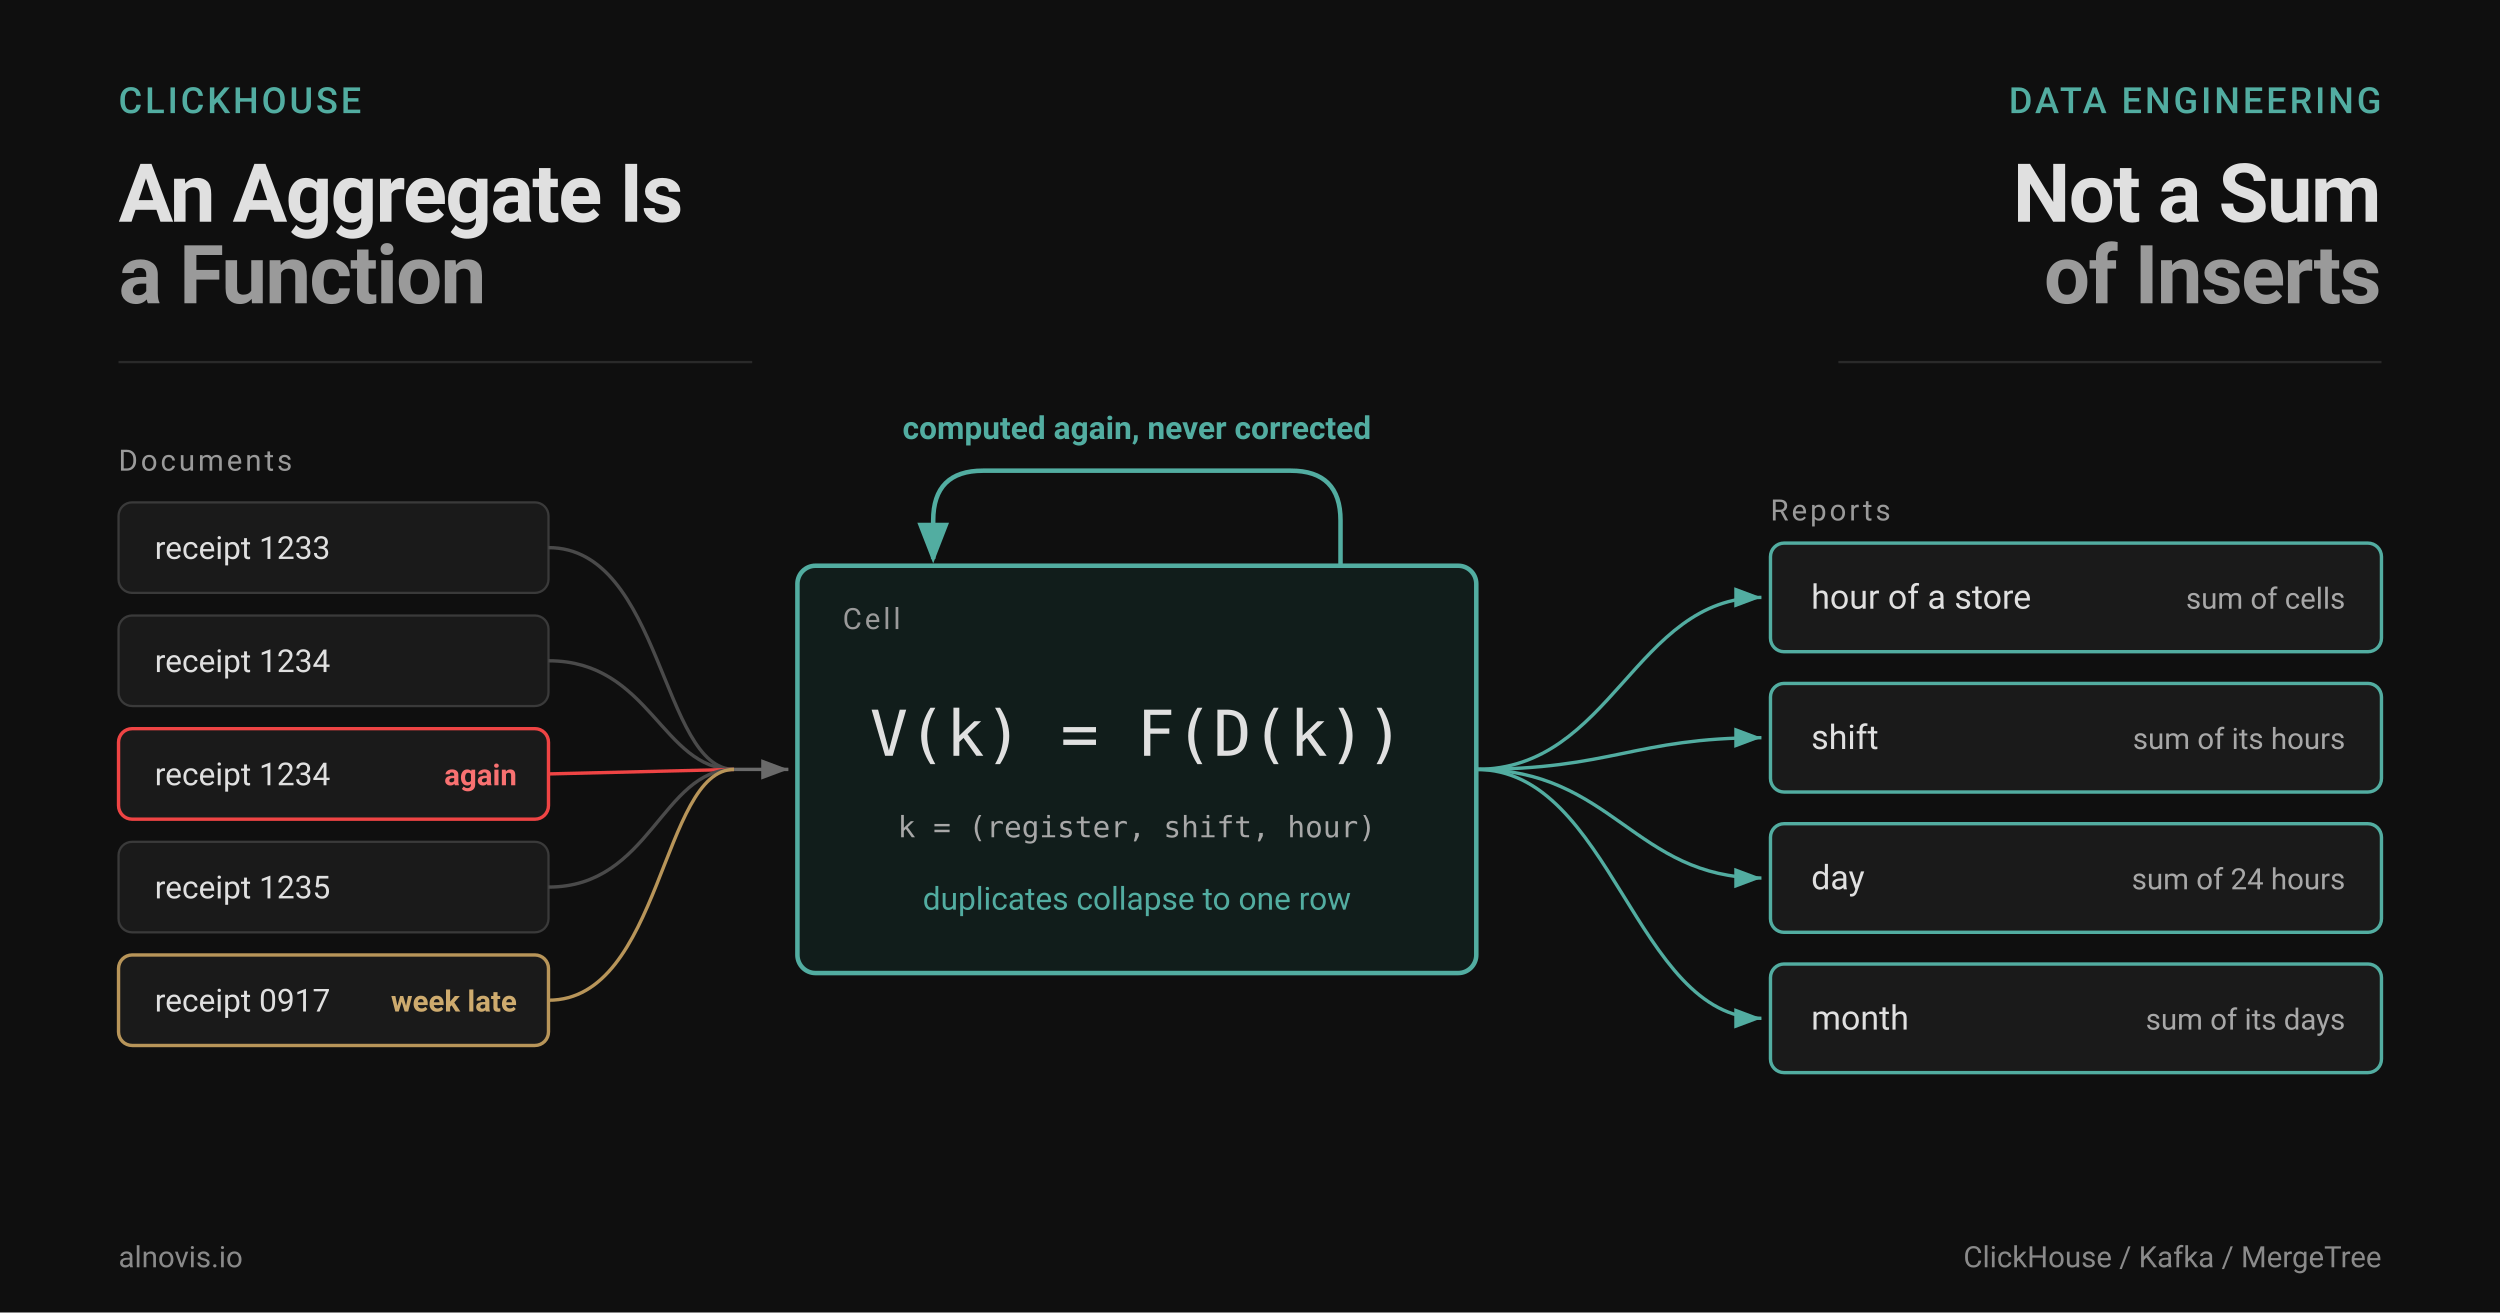
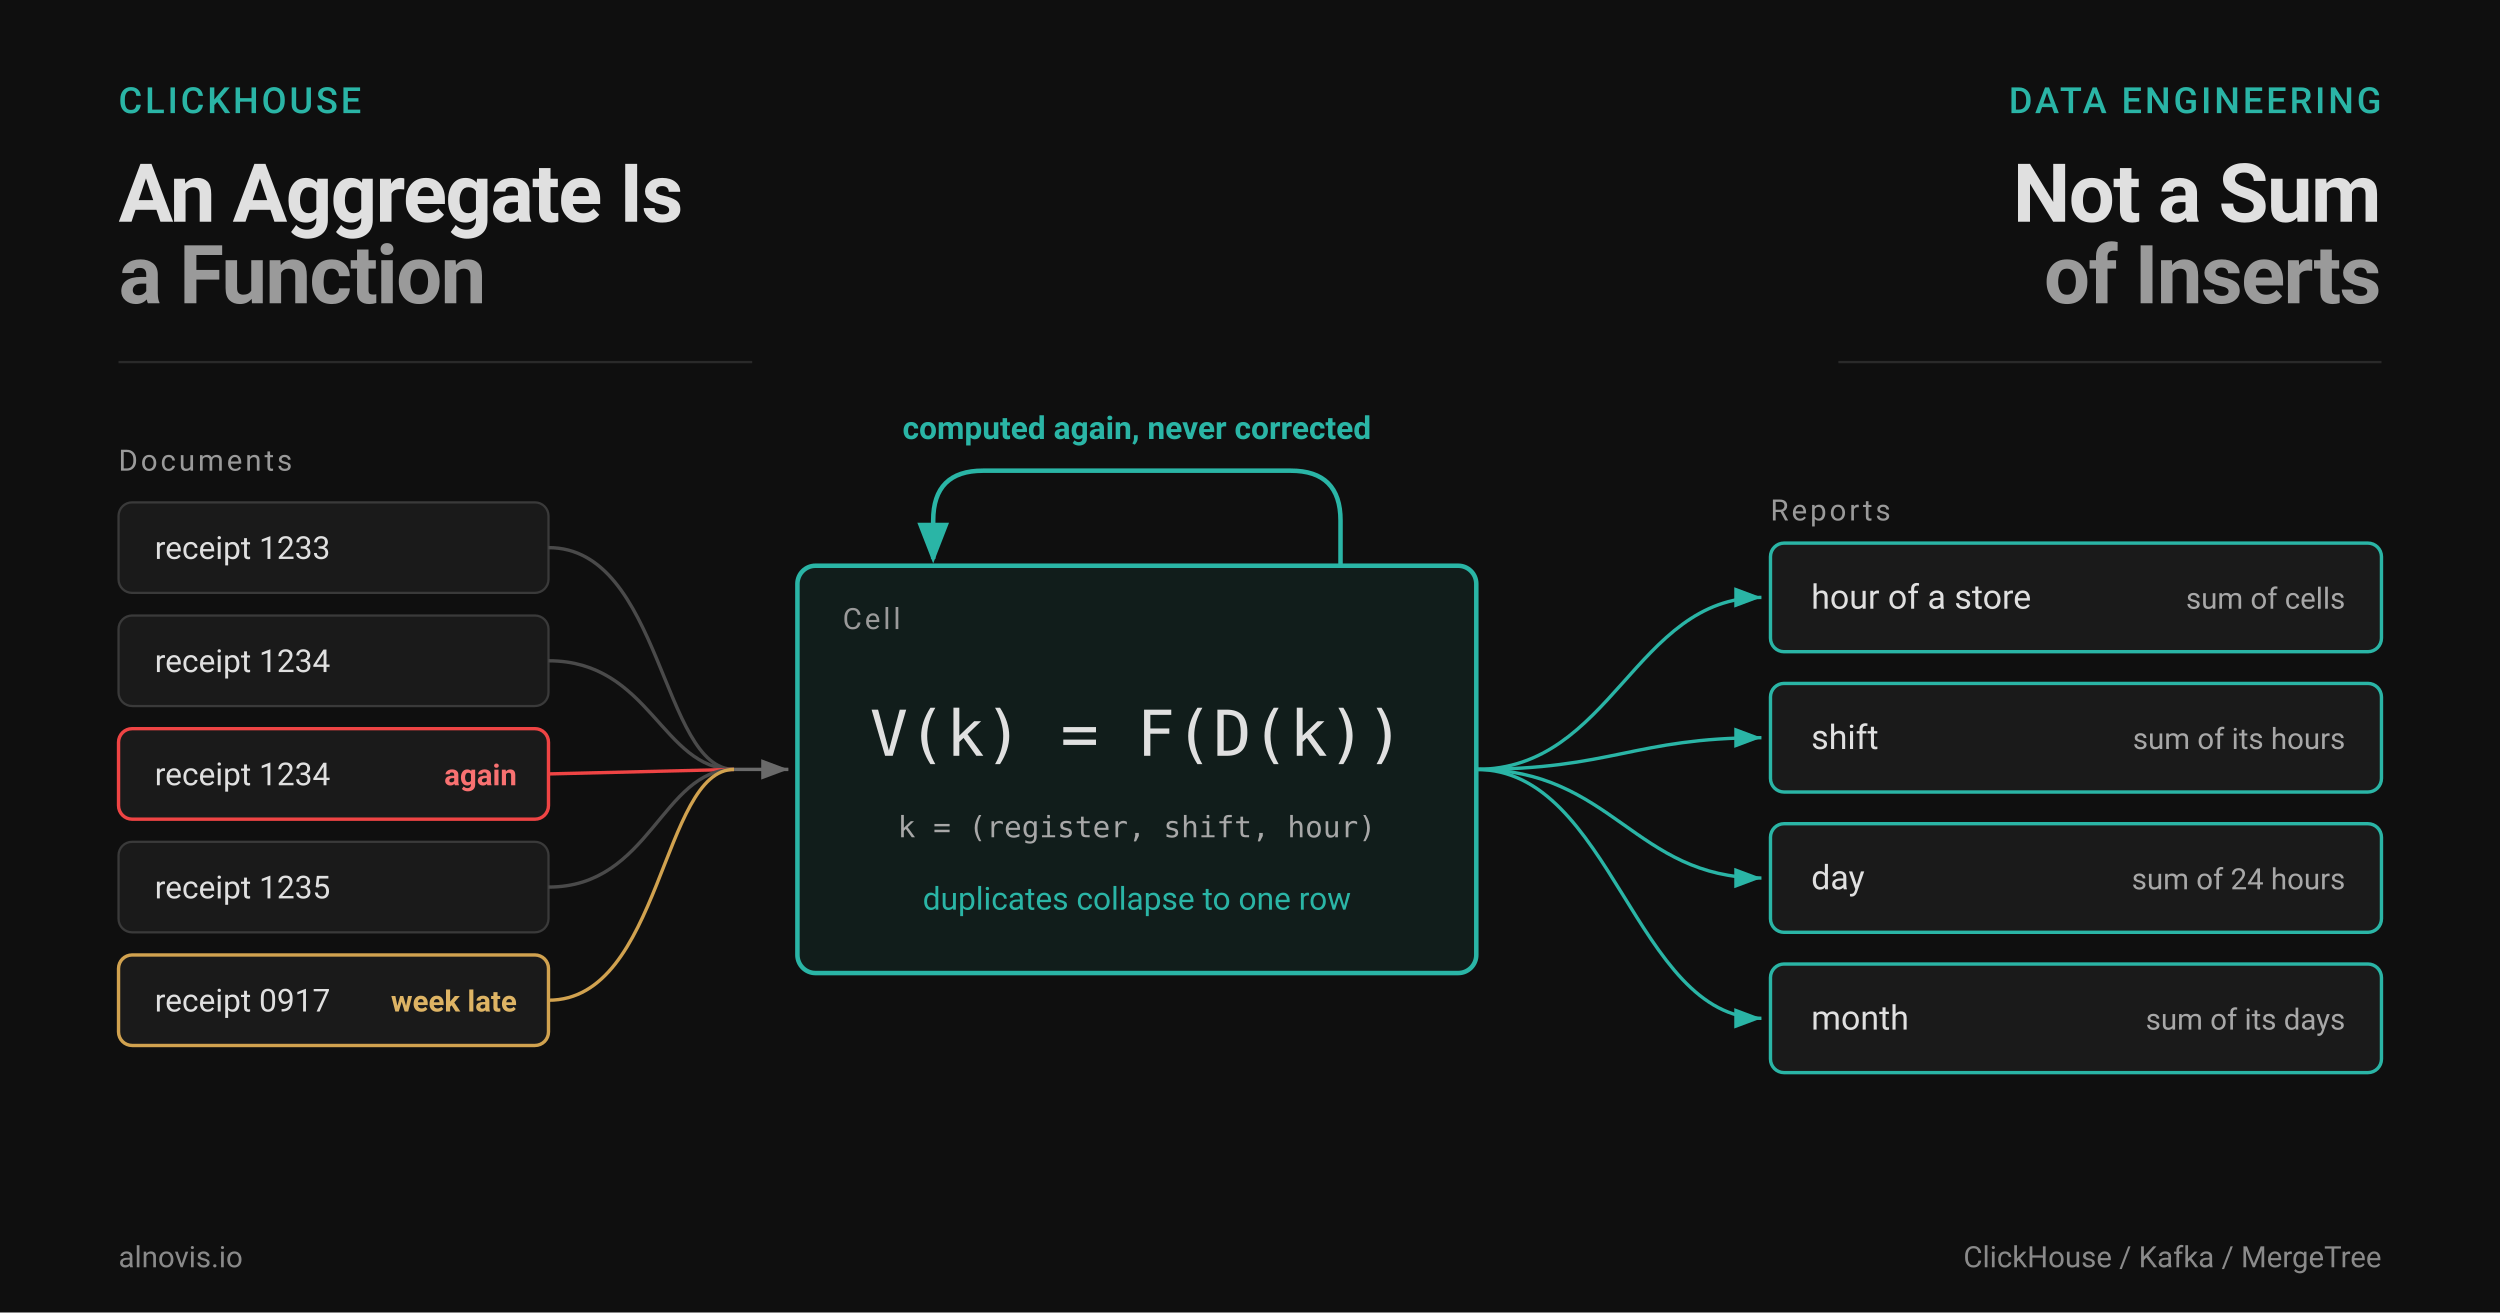
<svg xmlns="http://www.w3.org/2000/svg" width="1200" height="630" viewBox="75 50 1050 580">
  <style>
    text { font-family: -apple-system, BlinkMacSystemFont, "Segoe UI", Roboto, sans-serif; }
    .bg { fill: #0f0f0f; }
    .text { fill: #e0e0e0; }
    .mono { font-family: "SF Mono", "Fira Code", "Cascadia Code", monospace; }
    .title { font-size: 36px; font-weight: 600; letter-spacing: -0.02em; }
-     .subtitle { font-size: 16px; fill: #52ada1; font-weight: 500; letter-spacing: 0.08em; }
+     .subtitle { font-size: 16px; fill: #2ab5a6; font-weight: 500; letter-spacing: 0.08em; }
    .label { font-size: 13px; fill: #9a9a9a; letter-spacing: 0.1em; text-transform: uppercase; }
    .sub { font-size: 13px; fill: #a8a8a8; }
-     .accent { fill: #52ada1; }
+     .accent { fill: #2ab5a6; }
    .line-v { stroke: #2a2a2a; stroke-width: 1; }
    .chip { fill: #1a1a1a; stroke: #3a3a3a; stroke-width: 1; }
    .chip-dup { fill: #1a1a1a; stroke: #ef4444; stroke-width: 1.5; }
-     .chip-late { fill: #1a1a1a; stroke: #b89559; stroke-width: 1.5; }
+     .chip-late { fill: #1a1a1a; stroke: #d1a24f; stroke-width: 1.5; }
    .feed { stroke: #4a4a4a; stroke-width: 1.5; fill: none; }
-     .cell { fill: #111d1b; stroke: #52ada1; stroke-width: 2; }
-     .report { fill: #1a1a1a; stroke: #52ada1; stroke-width: 1.5; }
-     .arrow { stroke: #52ada1; stroke-width: 1.5; fill: none; marker-end: url(#arrow); }
-     .loop { stroke: #52ada1; stroke-width: 2; fill: none; marker-end: url(#arrow-loop); }
+     .cell { fill: #111d1b; stroke: #2ab5a6; stroke-width: 2; }
+     .report { fill: #1a1a1a; stroke: #2ab5a6; stroke-width: 1.5; }
+     .arrow { stroke: #2ab5a6; stroke-width: 1.5; fill: none; marker-end: url(#arrow); }
+     .loop { stroke: #2ab5a6; stroke-width: 2; fill: none; marker-end: url(#arrow-loop); }
  </style>
  <rect class="bg" width="1200" height="630" />
  <defs>
    <marker id="arrow" markerWidth="8" markerHeight="6" refX="8" refY="3" orient="auto">
-       <polygon points="0 0, 8 3, 0 6" fill="#52ada1" />
+       <polygon points="0 0, 8 3, 0 6" fill="#2ab5a6" />
    </marker>
    <marker id="arrow-feed" markerWidth="8" markerHeight="6" refX="8" refY="3" orient="auto">
      <polygon points="0 0, 8 3, 0 6" fill="#6a6a6a" />
    </marker>
    <marker id="arrow-loop" markerWidth="9" markerHeight="7" refX="8" refY="3.5" orient="auto">
-       <polygon points="0 0, 9 3.5, 0 7" fill="#52ada1" />
+       <polygon points="0 0, 9 3.5, 0 7" fill="#2ab5a6" />
    </marker>
  </defs>
  <text x="100" y="100" class="subtitle">CLICKHOUSE</text>
  <text x="100" y="148" class="text title">An Aggregate Is</text>
  <text x="100" y="184" class="text title" style="fill: #9a9a9a">a Function</text>
  <line x1="100" y1="210" x2="380" y2="210" class="line-v" />
  <text x="1100" y="100" text-anchor="end" class="subtitle">DATA ENGINEERING</text>
  <text x="1100" y="148" text-anchor="end" class="text title">Not a Sum</text>
  <text x="1100" y="184" text-anchor="end" class="text title" style="fill: #9a9a9a">of Inserts</text>
  <line x1="860" y1="210" x2="1100" y2="210" class="line-v" />
  <text x="100" y="258" class="label">Documents</text>
  <rect x="100" y="272" width="190" height="40" rx="6" class="chip" />
  <text x="116" y="297" class="text" style="font-size: 14px">receipt 1233</text>
  <rect x="100" y="322" width="190" height="40" rx="6" class="chip" />
  <text x="116" y="347" class="text" style="font-size: 14px">receipt 1234</text>
  <rect x="100" y="372" width="190" height="40" rx="6" class="chip-dup" />
  <text x="116" y="397" class="text" style="font-size: 14px">receipt 1234</text>
  <text x="276" y="397" text-anchor="end" style="font-size: 13px; fill: #f87171; font-weight: 600">again</text>
  <rect x="100" y="422" width="190" height="40" rx="6" class="chip" />
  <text x="116" y="447" class="text" style="font-size: 14px">receipt 1235</text>
  <rect x="100" y="472" width="190" height="40" rx="6" class="chip-late" />
  <text x="116" y="497" class="text" style="font-size: 14px">receipt 0917</text>
-   <text x="276" y="497" text-anchor="end" style="font-size: 13px; fill: #ceab6e; font-weight: 600">week late</text>
+   <text x="276" y="497" text-anchor="end" style="font-size: 13px; fill: #deb464; font-weight: 600">week late</text>
  <path class="feed" d="M290,292 C340,292 340,390 372,390" />
  <path class="feed" d="M290,342 C335,342 340,390 372,390" />
  <path class="feed" d="M290,392 L372,390" style="stroke: #ef4444" />
  <path class="feed" d="M290,442 C335,442 340,390 372,390" />
-   <path class="feed" d="M290,492 C340,492 340,390 372,390" style="stroke: #b89559" />
+   <path class="feed" d="M290,492 C340,492 340,390 372,390" style="stroke: #d1a24f" />
  <line x1="372" y1="390" x2="396" y2="390" class="feed" style="stroke: #6a6a6a; marker-end: url(#arrow-feed)" />
  <path class="loop" d="M640,300 L640,280 Q640,258 618,258 L482,258 Q460,258 460,280 L460,297" />
  <text x="550" y="244" text-anchor="middle" class="accent" style="font-size: 14px; font-weight: 600">computed again, never corrected</text>
  <rect x="400" y="300" width="300" height="180" rx="8" class="cell" />
  <text x="420" y="328" class="label">Cell</text>
  <text x="550" y="384" text-anchor="middle" class="text mono" style="font-size: 28px">V(k) = F(D(k))</text>
  <text x="550" y="420" text-anchor="middle" class="mono sub">k = (register, shift, hour)</text>
  <text x="550" y="452" text-anchor="middle" class="accent" style="font-size: 14px">duplicates collapse to one row</text>
  <text x="830" y="280" class="label">Reports</text>
  <path class="arrow" d="M700,390 C760,390 770,314 826,314" />
  <path class="arrow" d="M700,390 C760,390 770,376 826,376" />
  <path class="arrow" d="M700,390 C760,390 770,438 826,438" />
  <path class="arrow" d="M700,390 C760,390 770,500 826,500" />
  <rect x="830" y="290" width="270" height="48" rx="6" class="report" />
  <text x="848" y="319" class="text" style="font-size: 15px">hour of a store</text>
  <text x="1084" y="319" text-anchor="end" class="sub">sum of cells</text>
  <rect x="830" y="352" width="270" height="48" rx="6" class="report" />
  <text x="848" y="381" class="text" style="font-size: 15px">shift</text>
  <text x="1084" y="381" text-anchor="end" class="sub">sum of its hours</text>
  <rect x="830" y="414" width="270" height="48" rx="6" class="report" />
  <text x="848" y="443" class="text" style="font-size: 15px">day</text>
  <text x="1084" y="443" text-anchor="end" class="sub">sum of 24 hours</text>
  <rect x="830" y="476" width="270" height="48" rx="6" class="report" />
  <text x="848" y="505" class="text" style="font-size: 15px">month</text>
  <text x="1084" y="505" text-anchor="end" class="sub">sum of its days</text>
  <text x="100" y="610" style="font-size: 13px; fill: #8a8a8a">alnovis.io</text>
  <text x="1100" y="610" text-anchor="end" style="font-size: 13px; fill: #8a8a8a">ClickHouse / Kafka / MergeTree</text>
</svg>
